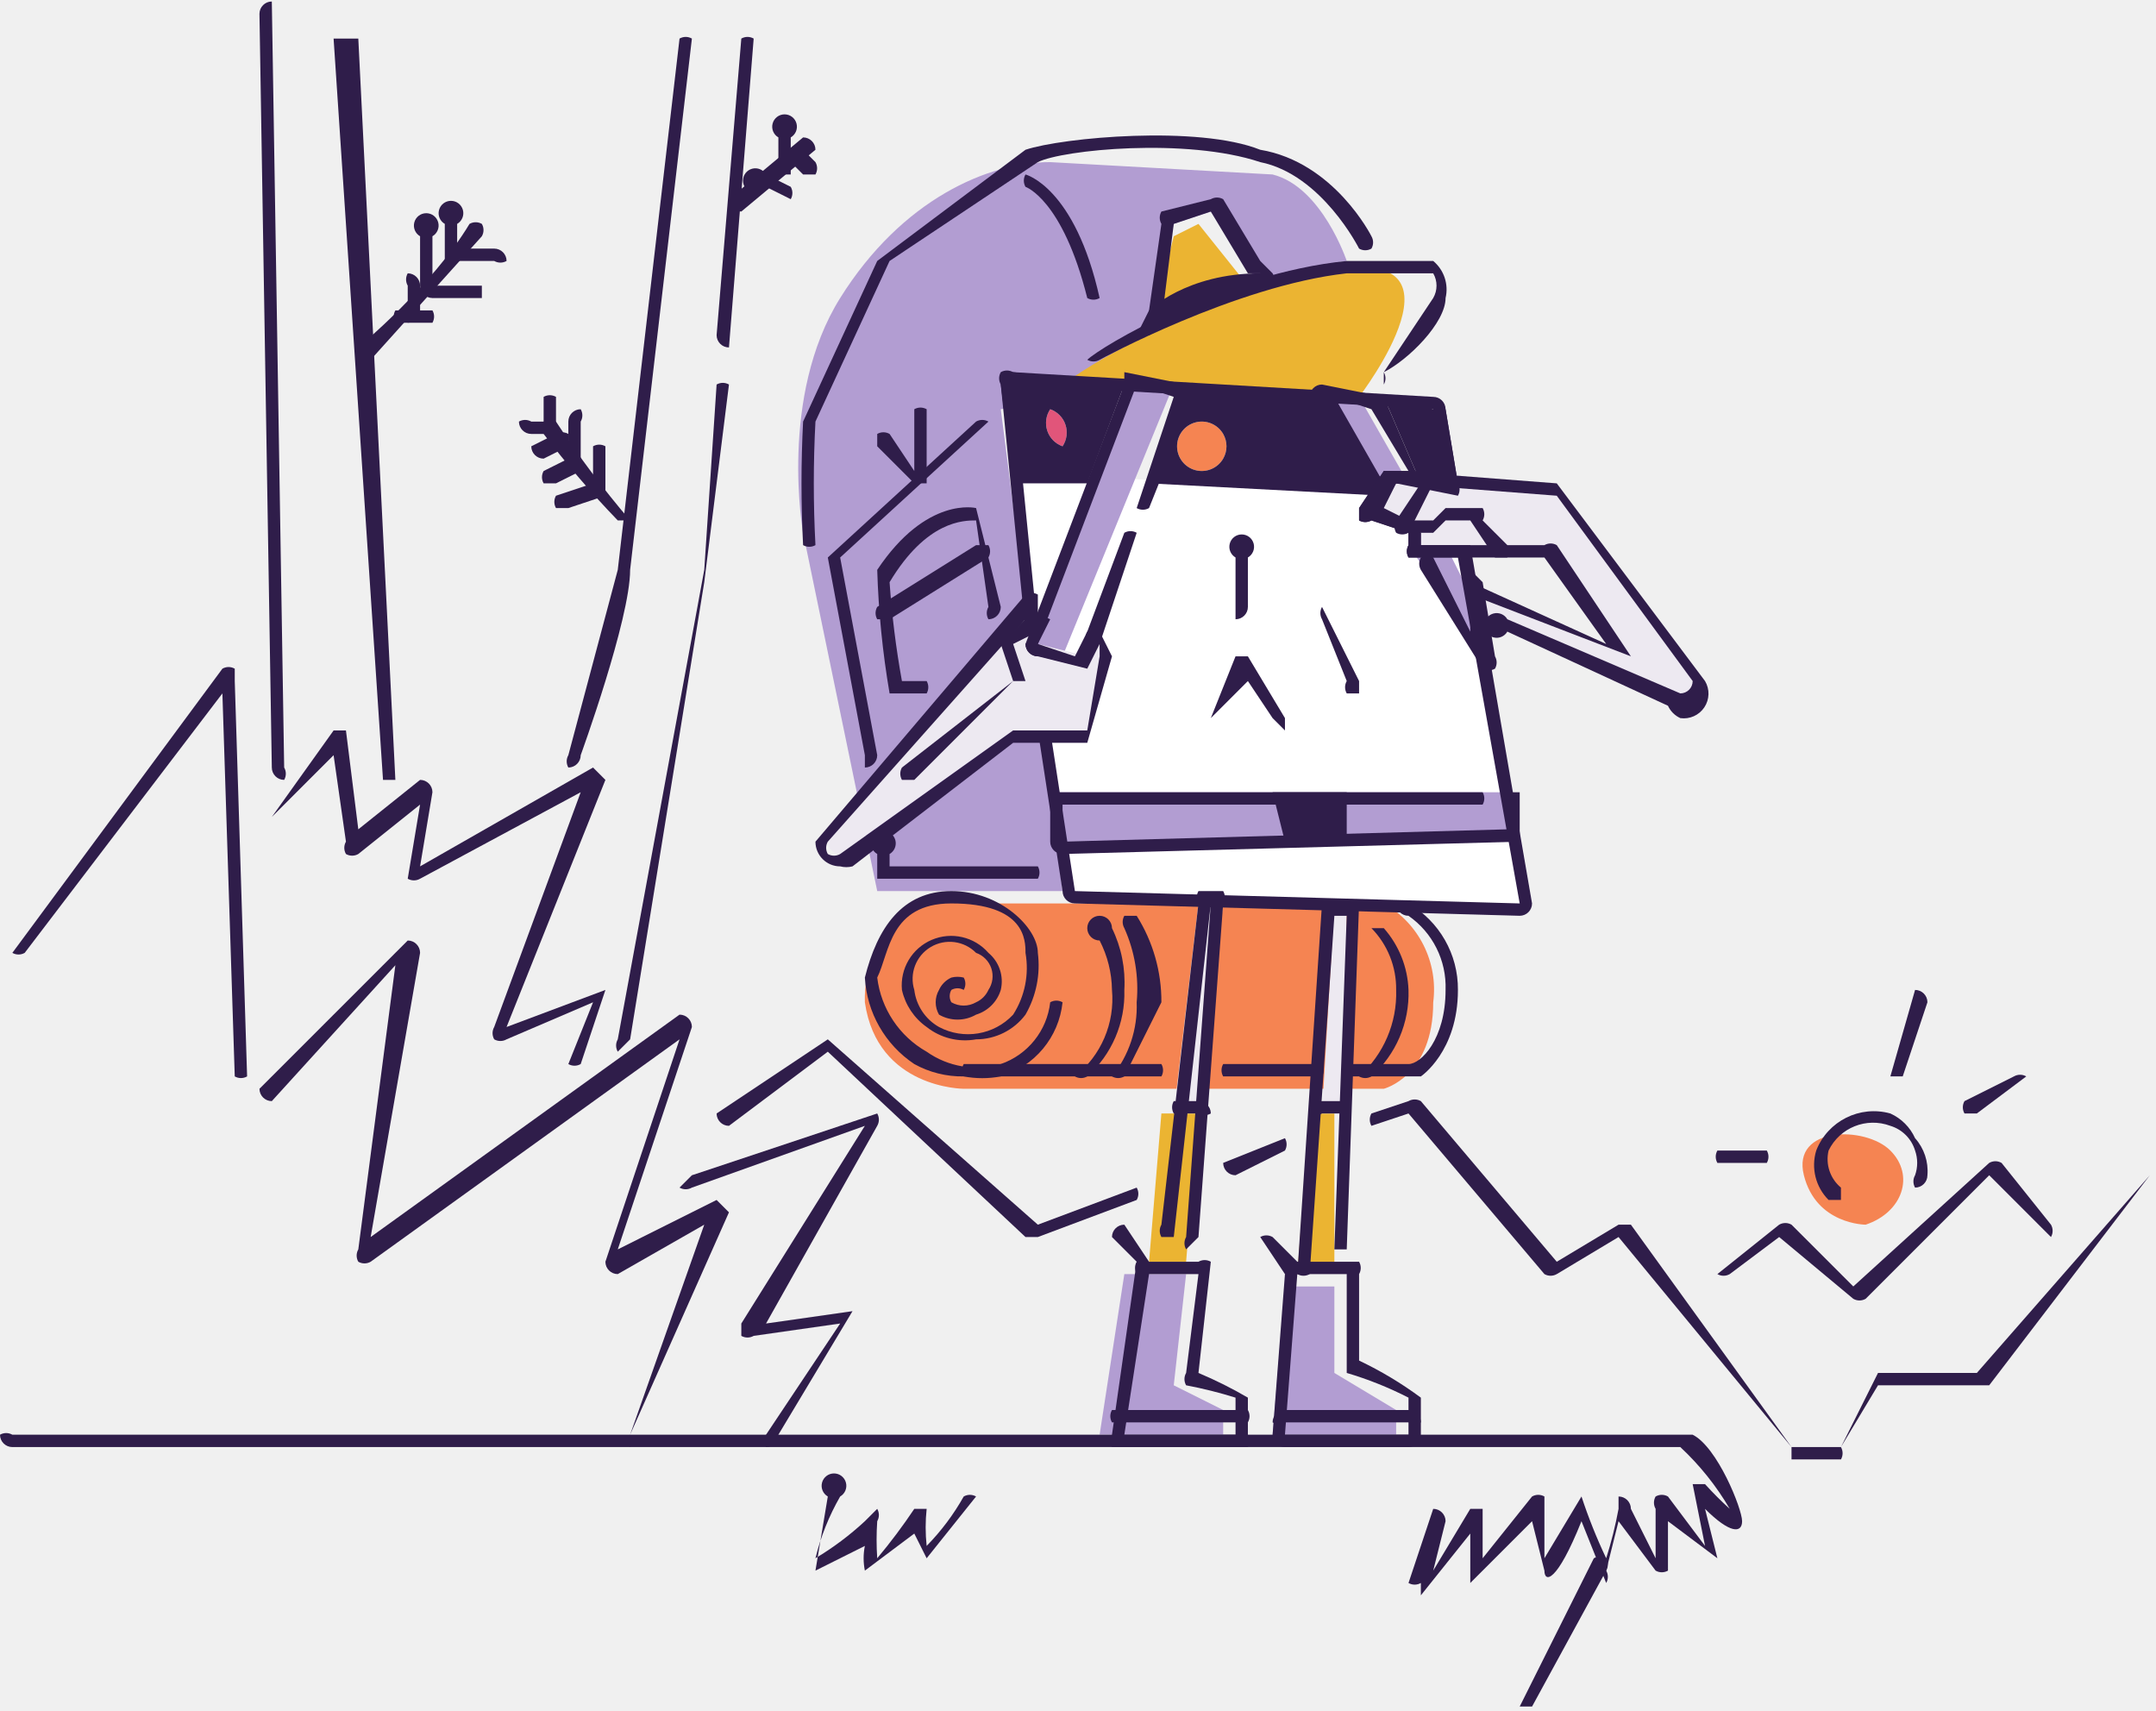
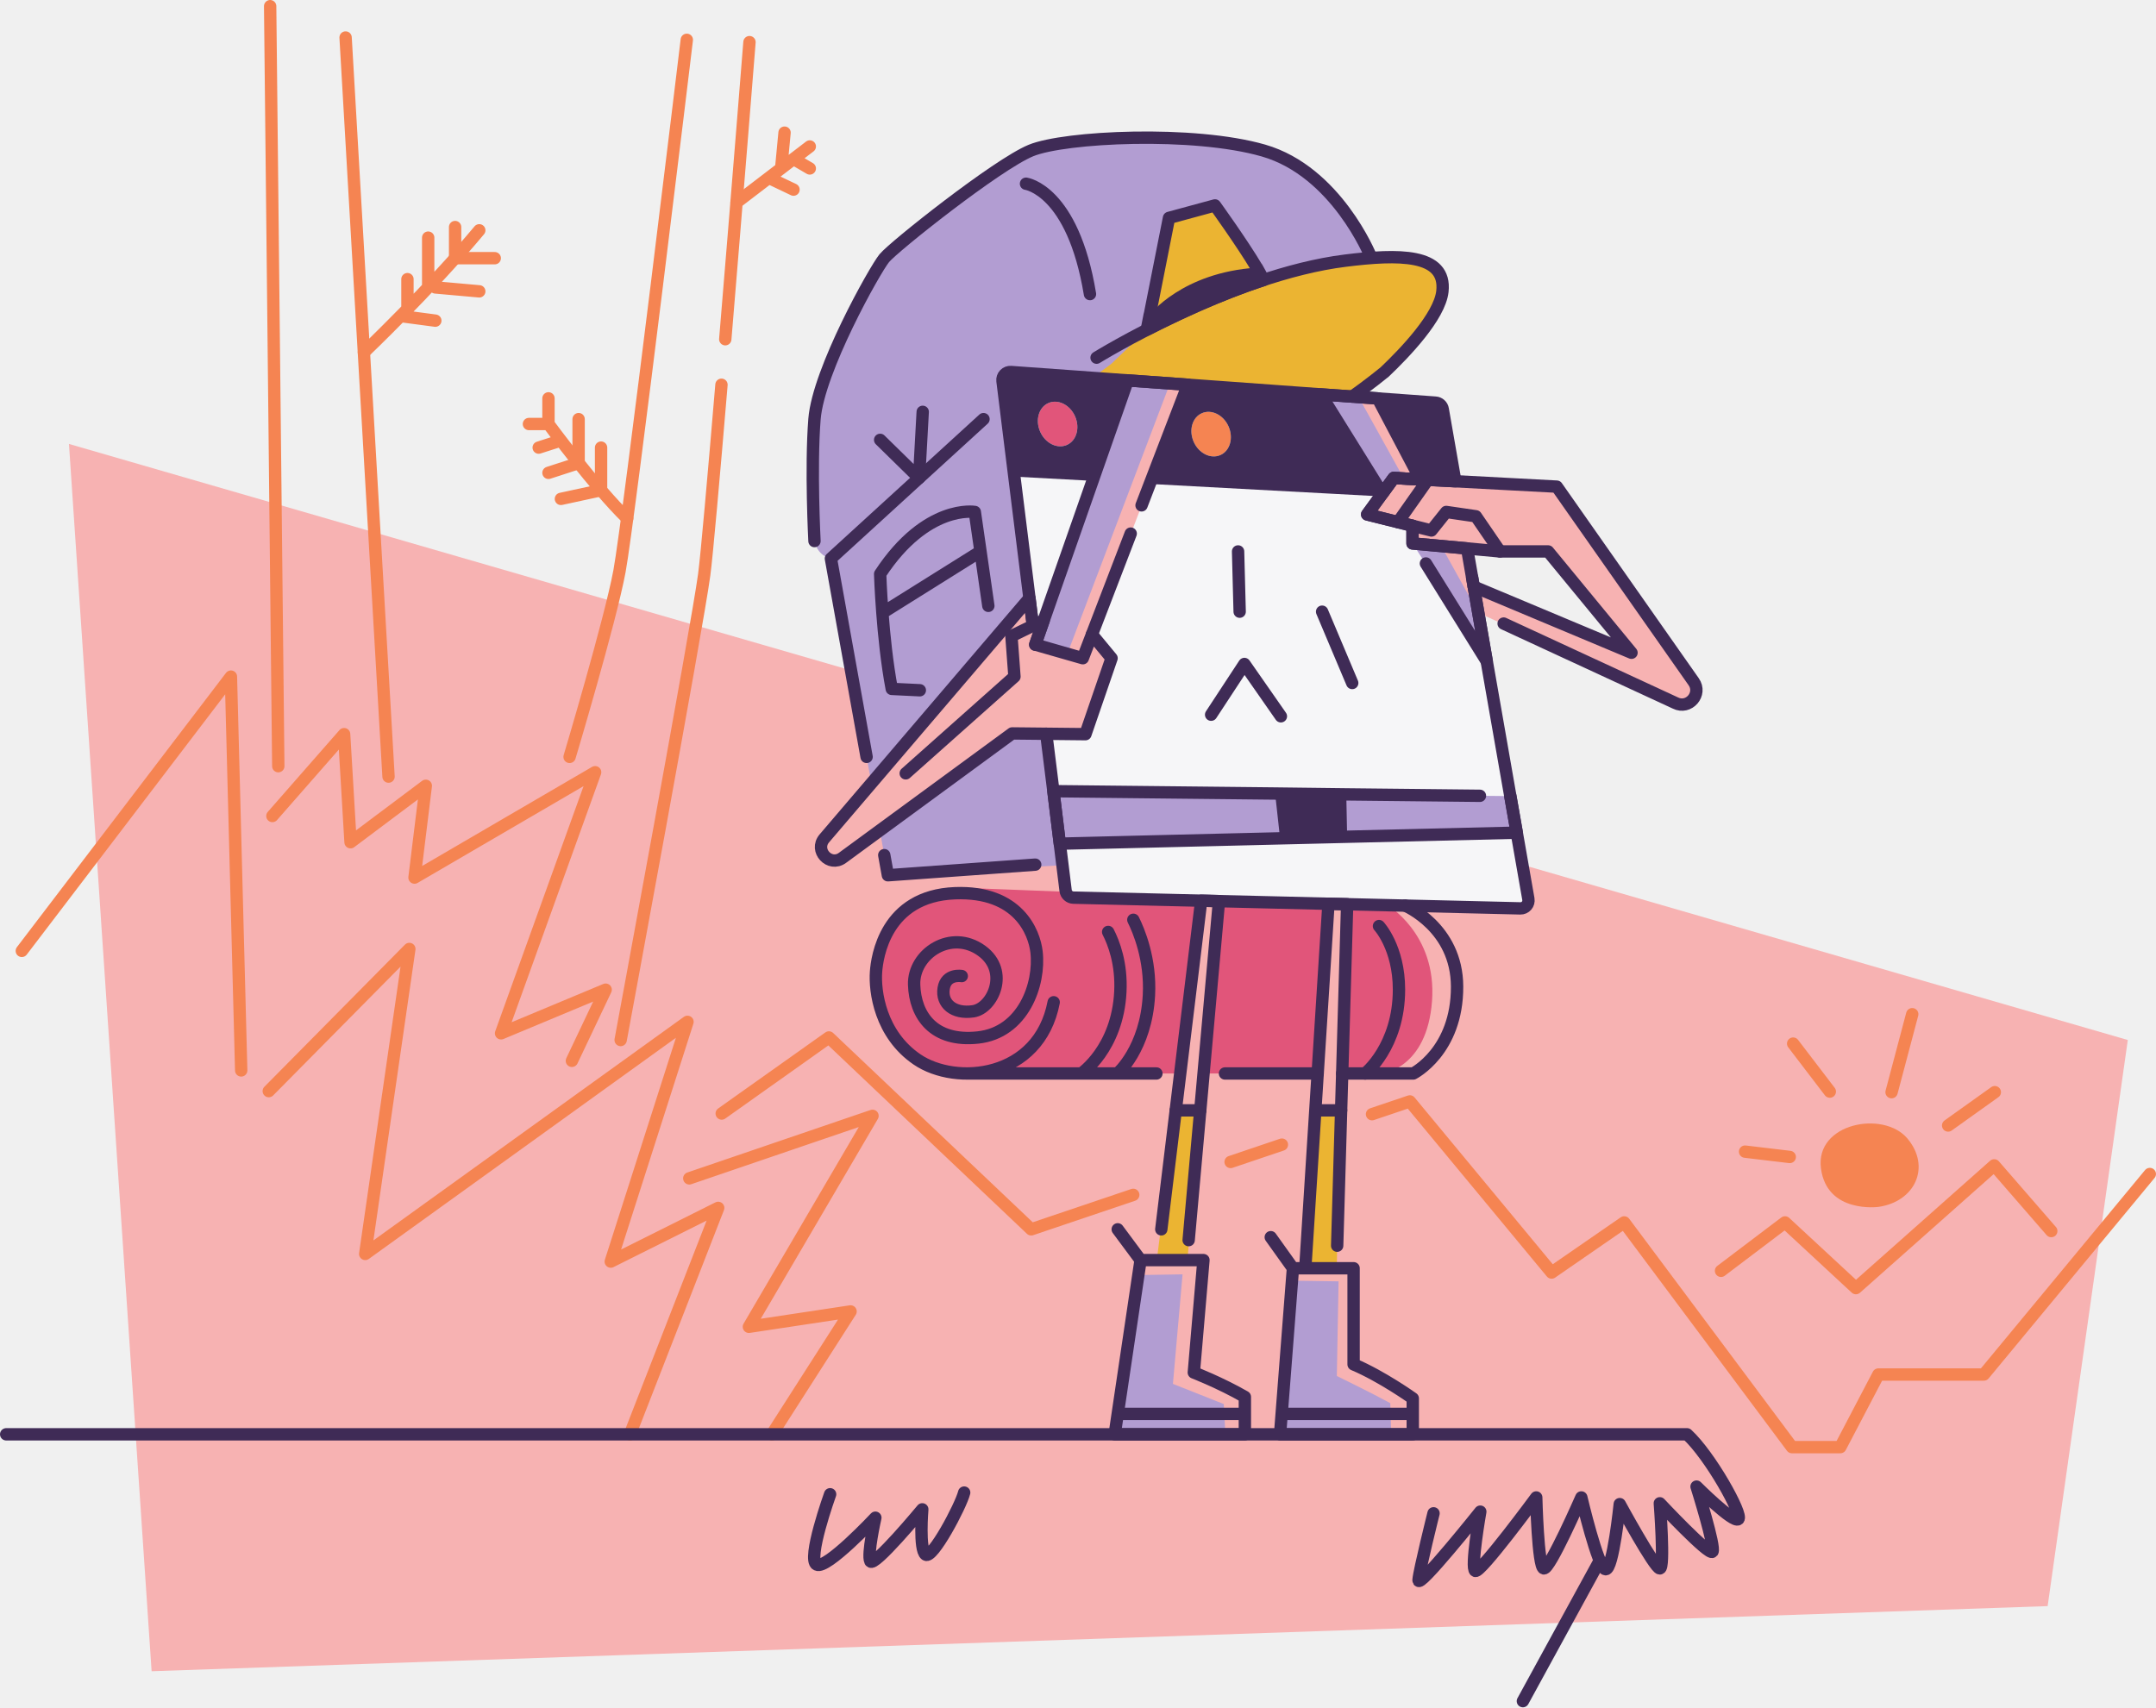
- <svg xmlns="http://www.w3.org/2000/svg" width="232.3" height="184.3" viewBox="0 0 174.5 138.2">
-   <path fill="#fff" d="M85 59v5l1 4v4a1 1 0 0 0 1 1l36 1a1 1 0 0 0 1-1l-1-6-1-3-2-11v-4l-1-1v-4h-5v-1l-3-1 1-2-30-2v1l2 12Z" />
-   <path fill="#f58452" d="M151 99s-4 0-5-4 5-4 7-2 1 5-2 6Z" />
-   <path fill="#b29dd2" d="M86 72H71l-6-29s-2-11 3-19 12-11 17-11l18 1c4 1 6 7 6 7a26 26 0 0 0-7 2l-4-6-3 1-2 9-3 2-3 3-6 1Z" />
-   <path fill="#b29dd2" d="m123 67-14 1H86l-1-4h37l1 3zm-7-20 4 7-1-6-2-4h-3l2 3zm-9-15 5 8 1-1h1l-4-7h-3zm-12-1-9 22-2-1 7-21h4z" />
-   <path fill="#ede9f1" d="m119 48 13 5-7-8h-4l-7-1v-1l-3-1 2-3h13l11 16a1 1 0 0 1-1 2l-16-7Zm-35 3v-1 2l4 1v-2l2 2-2 6h-6L68 69a1 1 0 0 1-1-1l16-20Z" />
-   <path fill="#b29dd2" d="M104 104h4v7l5 3v2h-10Zm-13-1h5l-1 9 4 2v2H89l2-13z" />
-   <path fill="#ebb432" d="M94 90h3l-1 12h-3l1-12zm12 0h2v12l-3 1 1-13z" />
-   <path fill="#f58452" d="M79 73h33a8 8 0 0 1 4 8c0 6-4 7-4 7H78s-7 0-8-7a9 9 0 0 1 3-7 9 9 0 0 1 6-1Z" />
-   <path fill="#ede9f1" d="M107 90h2V73h-1l-1 17zm-12 0h2l2-17h-2l-2 17z" />
-   <path fill="#ebb432" d="M107 22a59 59 0 0 0-6 1l-4-5-2 1-2 8a42 42 0 0 0-7 4l24 1s10-13-3-10Z" />
-   <path fill="#e1557a" d="M86 36a2 2 0 0 1-1-3 2 2 0 0 1 1 3Z" />
-   <path fill="#f58452" d="M99 37a2 2 0 1 1 0-2 2 2 0 0 1 0 2Z" />
-   <path fill="#2f1d4a" d="m66 127 1-6a1 1 0 1 1 1 0 19 19 0 0 0-2 5 24 24 0 0 0 4-3l1-1a1 1 0 0 1 0 1 22 22 0 0 0 0 3 46 46 0 0 0 3-4h1a14 14 0 0 0 0 3 19 19 0 0 0 3-4 1 1 0 0 1 1 0l-4 5-1-2-4 3a5 5 0 0 1 0-2l-4 2Zm0-1Z" />
-   <path fill="#2f1d4a" d="M115 129v-1a1 1 0 0 1-1 0l2-6a1 1 0 0 1 1 1l-1 4 3-5h1v4l4-5a1 1 0 0 1 1 0v5l3-5a43 43 0 0 0 2 5 33 33 0 0 0 1-4v-1a1 1 0 0 1 1 1l2 4v-4a1 1 0 0 1 0-1 1 1 0 0 1 1 0l3 4-1-5h1a28 28 0 0 0 2 2 22 22 0 0 0-4-5H1a1 1 0 0 1-1-1 1 1 0 0 1 1 0h136c2 1 4 6 4 7s-1 1-3-1l1 4-4-3v4a1 1 0 0 1-1 0l-3-4-1 4a1 1 0 0 1 0 1l-2-5c-2 5-3 5-3 4l-1-4-5 5v-4l-4 5Zm23-3Z" />
-   <path fill="#2f1d4a" d="m123 138 6-12a1 1 0 0 1 1 0 1 1 0 0 1 0 1l-6 11h-1Zm-72-21a1 1 0 0 1 0-1l6-17-7 4a1 1 0 0 1-1-1l6-18-25 18a1 1 0 0 1-1 0 1 1 0 0 1 0-1l3-23-10 11a1 1 0 0 1-1-1l12-12a1 1 0 0 1 1 1l-4 23 25-18a1 1 0 0 1 1 1l-6 18 8-4 1 1-8 18a1 1 0 0 1 0 1ZM20 87a1 1 0 0 1-1 0l-1-31L2 77a1 1 0 0 1-1 0l17-23a1 1 0 0 1 1 0v1l1 32Z" />
-   <path fill="#2f1d4a" d="M62 117a1 1 0 0 1 0-1l6-9-7 1a1 1 0 0 1-1 0v-1l10-16-14 5a1 1 0 0 1-1 0l1-1 15-5a1 1 0 0 1 0 1l-9 16 7-1-6 10a1 1 0 0 1-1 1ZM46 86l2-5-7 3a1 1 0 0 1-1 0 1 1 0 0 1 0-1l7-19-13 7a1 1 0 0 1-1 0l1-6-5 4a1 1 0 0 1-1 0 1 1 0 0 1 0-1l-1-7-5 5 5-7h1l1 8 5-4a1 1 0 0 1 1 1l-1 6 14-8 1 1-8 20 8-3-2 6a1 1 0 0 1-1 0ZM23 63a1 1 0 0 1-1-1L21 1a1 1 0 0 1 1-1l1 62a1 1 0 0 1 0 1Z" />
-   <path fill="#2f1d4a" d="M31 63 27 3h2l3 60Zm15-1a1 1 0 0 1 0-1l4-15 5-43a1 1 0 0 1 1 0l-5 43c0 4-4 15-4 15a1 1 0 0 1-1 1Zm4 23a1 1 0 0 1 0-1l7-38 1-15a1 1 0 0 1 1 0l-2 16-6 37-1 1Zm9-57a1 1 0 0 1-1-1l2-24a1 1 0 0 1 1 0l-2 25Zm90 90h-4v-1l-14-17-5 3a1 1 0 0 1-1 0l-11-13-3 1a1 1 0 0 1 0-1l3-1a1 1 0 0 1 1 0l11 13 5-3h1l13 18h4l3-6h8l14-16-13 17h-9l-3 5a1 1 0 0 1 0 1Zm-49-23a1 1 0 0 1-1-1l5-2a1 1 0 0 1 0 1l-4 2Zm-17 5L67 85l-8 6a1 1 0 0 1-1-1l9-6 17 15 8-3a1 1 0 0 1 0 1l-8 3h-1Z" />
-   <path fill="#2f1d4a" d="m150 105-6-5-4 3a1 1 0 0 1-1 0l5-4a1 1 0 0 1 1 0l5 5 11-10a1 1 0 0 1 1 0l4 5a1 1 0 0 1 0 1l-5-5-10 10a1 1 0 0 1-1 0Zm-7-11h-4a1 1 0 0 1 0-1h4a1 1 0 0 1 0 1Zm4-7-3-4 3 4Zm7 0h-1l2-7a1 1 0 0 1 1 1l-2 6Zm6 3h-1a1 1 0 0 1 0-1l4-2a1 1 0 0 1 1 0l-4 3Z" />
-   <path fill="#2f1d4a" d="M148 97a4 4 0 0 1-1-4 5 5 0 0 1 6-3 4 4 0 0 1 2 2 4 4 0 0 1 1 3 1 1 0 0 1-1 1 1 1 0 0 1 0-1 3 3 0 0 0 0-2 3 3 0 0 0-2-2 4 4 0 0 0-5 2 3 3 0 0 0 1 3v1h-1ZM29 29a1 1 0 0 1 0-1s6-5 9-10a1 1 0 0 1 1 0 1 1 0 0 1 0 1l-9 10h-1Z" />
-   <path fill="#2f1d4a" d="M33 26a1 1 0 0 1 0-1v-2a1 1 0 0 1 0-1 1 1 0 0 1 1 1v2a1 1 0 0 1-1 1Z" />
-   <path fill="#2f1d4a" d="M35 26h-3a1 1 0 0 1 0-1h3a1 1 0 0 1 0 1Zm0-2a1 1 0 0 1-1-1v-4a1 1 0 1 1 1 0v4a1 1 0 0 1 0 1Z" />
-   <path fill="#2f1d4a" d="M39 24h-4a1 1 0 0 1 0-1h4v1Zm1-3h-3a1 1 0 0 1-1 0v-3a1 1 0 1 1 1 0v2h3a1 1 0 0 1 1 1 1 1 0 0 1-1 0Zm11 21h-1a77 77 0 0 1-6-7v-3a1 1 0 0 1 1 0v2a78 78 0 0 0 6 8Z" />
-   <path fill="#2f1d4a" d="M44 35h-1a1 1 0 0 1-1-1 1 1 0 0 1 1 0h1a1 1 0 0 1 1 0 1 1 0 0 1-1 1Zm0 2a1 1 0 0 1-1-1l2-1a1 1 0 0 1 1 0v1l-2 1Z" />
-   <path fill="#2f1d4a" d="M44 39a1 1 0 0 1 0-1l2-1v-3a1 1 0 0 1 1-1 1 1 0 0 1 0 1v3a1 1 0 0 1 0 1l-2 1h-1Z" />
-   <path fill="#2f1d4a" d="M45 41a1 1 0 0 1 0-1l3-1v-3a1 1 0 0 1 1 0v4l-3 1Zm15-24a1 1 0 0 1-1-1l6-5a1 1 0 0 1 1 1l-6 5Z" />
-   <path fill="#2f1d4a" d="m64 16-2-1a1 1 0 1 1 0-1l2 1a1 1 0 0 1 0 1Zm2-2h-1l-1-1a1 1 0 0 1 1-1l1 1a1 1 0 0 1 0 1Z" />
-   <path fill="#2f1d4a" d="M63 14v-3a1 1 0 1 1 1 0v3h-1Zm37 36v-5a1 1 0 1 1 1 0v4a1 1 0 0 1-1 1Zm4 9-1-1-2-3-3 3 2-5h1l3 5v1Zm5-3a1 1 0 0 1 0-1l-2-5a1 1 0 0 1 0-1l3 6v1h-1Zm-25-3a1 1 0 0 1-1-1l8-21v-1l5 1a1 1 0 0 1 1 0l-4 10a1 1 0 0 1-1 0l3-9-3-1-8 21a1 1 0 0 1 0 1Z" />
-   <path fill="#2f1d4a" d="M88 52a1 1 0 0 1 0-1l3-8a1 1 0 0 1 1 0l-3 9a1 1 0 0 1-1 0Zm-2 17a1 1 0 0 1-1-1v-4h35a1 1 0 0 1 0 1H86v3l36-1v-2a1 1 0 0 1 0-1h1v4l-37 1Z" />
-   <path fill="#2f1d4a" d="m104 68-1-4h6v4h-5zm2 35a1 1 0 0 1-1 0l2-30a1 1 0 0 1 1 0h2l-1 28h-1l1-27h-1l-2 29Z" />
-   <path fill="#2f1d4a" d="M114 117h-10a1 1 0 0 1-1-1l1-13 1-1h5a1 1 0 0 1 0 1v7a30 30 0 0 1 5 3v3a1 1 0 0 1-1 1Zm-10-1h10v-3a29 29 0 0 0-5-2v-8h-4Z" />
-   <path fill="#2f1d4a" d="M114 115h-10a1 1 0 0 1-1 0 1 1 0 0 1 1-1h10a1 1 0 0 1 1 1 1 1 0 0 1-1 0Zm-18-14a1 1 0 0 1 0-1l2-27-3 27h-1a1 1 0 0 1 0-1l3-26a1 1 0 0 1 0-1h2a1 1 0 0 1 0 1l-2 27-1 1Zm5 16H90a1 1 0 0 1 0-1l2-14h5a1 1 0 0 1 1 0l-1 9a34 34 0 0 1 4 2v3a1 1 0 0 1 0 1Zm-10-1h9v-3a36 36 0 0 0-4-1 1 1 0 0 1 0-1l1-8h-4Z" />
-   <path fill="#2f1d4a" d="M101 115H90a1 1 0 0 1 0-1h11a1 1 0 0 1 0 1Zm-9-12a1 1 0 0 1 0-1l-2-2a1 1 0 0 1 1-1l2 3a1 1 0 0 1-1 1Zm13 0h-1l-2-3a1 1 0 0 1 1 0l2 2a1 1 0 0 1 0 1ZM82 30a1 1 0 0 0-1 1l1 8h6l3-8Zm4 6a2 2 0 0 1-1-3 2 2 0 0 1 1 3Zm35 9-2-3h-2l-1 1h-2a1 1 0 0 1 0-1h2l1-1h3a1 1 0 0 1 0 1l2 2v1h-1Z" />
-   <path fill="#2f1d4a" d="M113 43a1 1 0 0 1 0-1l2-3a1 1 0 0 1 1 0l-2 4a1 1 0 0 1-1 0Z" />
-   <path fill="#2f1d4a" d="M136 58a2 2 0 0 1-1-1l-13-6a1 1 0 1 1 0-1l14 6a1 1 0 0 0 1-1l-11-15-13-1-1 2 2 1 1 1v1h10a1 1 0 0 1 1 0l6 9-13-5a1 1 0 0 1 0-1l11 5-5-7h-11a1 1 0 0 1 0-1v-1l-3-1a1 1 0 0 1-1 0v-1l2-3h1l13 1 12 16a2 2 0 0 1-2 3Z" />
-   <path fill="#2f1d4a" d="m118 39-1-6a1 1 0 0 0-1 0l-4-1 3 7Zm-6 1-5-8h1l-12-1-3 8 19 1Zm-13-3a2 2 0 1 1 0-2 2 2 0 0 1 0 2Z" />
-   <path fill="#2f1d4a" d="M112 40a1 1 0 0 1-1 0l-5-8a1 1 0 0 1 1-1l5 1 3 7h-2l-1 1Zm-4-8 4 7v-1h2l-3-5Zm12 22-5-8a1 1 0 0 1 0-1 1 1 0 0 1 1 0l3 6v-4a1 1 0 0 1 0-1l1 1 1 6a1 1 0 0 1 0 1 1 1 0 0 1-1 0Z" />
-   <path fill="#2f1d4a" d="m123 74-36-1a1 1 0 0 1-1-1l-2-13h1l2 13 36 1-5-28h-4a1 1 0 0 1 0-1v-1l-3-1a1 1 0 0 1-1 0v-1l2-3h5l-1-5-34-2 2 20a1 1 0 0 1-1 0l-2-20a1 1 0 0 1 0-1 1 1 0 0 1 1 0l34 2a1 1 0 0 1 1 1l1 6a1 1 0 0 1 0 1l-5-1-2 2 3 1 1 1v1h4l5 29a1 1 0 0 1-1 1Z" />
-   <path fill="#2f1d4a" d="M68 70a2 2 0 0 1-2-2l17-20a1 1 0 0 1 1 0v2a1 1 0 0 1 1 0l-1 2 3 1 1-2a1 1 0 0 1 1 0l1 2-2 7h-6L69 70a2 2 0 0 1-1 0Zm15-20L67 68a1 1 0 0 0 0 1 1 1 0 0 0 1 0l14-10h6l1-6v-1l-1 2-4-1a1 1 0 0 1-1-1l1-1a1 1 0 0 1-1 0Z" />
-   <path fill="#2f1d4a" d="M73 63a1 1 0 0 1 0-1l9-7-1-3 1-1 1-1a1 1 0 0 1 1 1l-2 1 1 3h-1l-8 8h-1Zm39-32v-1l4-6a2 2 0 0 0 0-2h-7c-9 1-20 7-20 7a1 1 0 0 1-1 0c1-1 11-7 21-8h7a3 3 0 0 1 1 3c0 2-3 5-5 6a1 1 0 0 1 0 1Z" />
-   <path fill="#2f1d4a" d="M93 27h-1l1-2 1-7a1 1 0 0 1 0-1l4-1a1 1 0 0 1 1 0l3 5 1 1a1 1 0 0 1 0 1 1 1 0 0 1-1 0 67 67 0 0 0-9 4Zm1-1a68 68 0 0 1 8-4h-1l-3-5-3 1-1 8Z" />
-   <path fill="#2f1d4a" d="M102 23a69 69 0 0 0-9 4v-2s3-3 9-3v1ZM72 71h-1v-2a1 1 0 1 1 1 0v1h12a1 1 0 0 1 0 1H72Zm-2-9v-1l-3-16 12-11a1 1 0 0 1 1 0L68 45l3 16a1 1 0 0 1-1 1Z" />
-   <path fill="#2f1d4a" d="M66 44a1 1 0 0 1-1 0 97 97 0 0 1 0-10l6-13 12-9c3-1 14-2 19 0 6 1 9 7 9 7a1 1 0 0 1 0 1 1 1 0 0 1-1 0s-3-6-8-7c-6-2-16-1-18 0l-12 8-6 13a94 94 0 0 0 0 10Z" />
-   <path fill="#2f1d4a" d="M88 24c-2-8-5-9-5-9a1 1 0 0 1 0-1s4 1 6 10a1 1 0 0 1-1 0ZM74 56h-2a72 72 0 0 1-1-10c4-6 8-5 8-5l2 8a1 1 0 0 1-1 1 1 1 0 0 1 0-1l-1-7c-1 0-4 0-7 5a73 73 0 0 0 1 8h2a1 1 0 0 1 0 1Z" />
-   <path fill="#2f1d4a" d="M72 50h-1a1 1 0 0 1 0-1l8-5h1a1 1 0 0 1 0 1l-8 5Zm6 37a8 8 0 0 1-4-1 9 9 0 0 1-4-7c1-4 3-7 7-7s7 3 7 5a8 8 0 0 1-1 5 5 5 0 0 1-4 2 5 5 0 0 1-4-1 5 5 0 0 1-2-3 4 4 0 0 1 7-3 3 3 0 0 1 1 3 3 3 0 0 1-2 2 3 3 0 0 1-3 0 2 2 0 0 1 0-2 2 2 0 0 1 1-1 2 2 0 0 1 1 0 1 1 0 0 1 0 1 1 1 0 0 0-1 0 1 1 0 0 0 0 1 2 2 0 0 0 2 0 2 2 0 0 0 1-1 2 2 0 0 0-1-3 3 3 0 0 0-5 3 4 4 0 0 0 2 3 5 5 0 0 0 6-1 7 7 0 0 0 1-5c0-1 0-4-6-4-5 0-5 4-6 6a8 8 0 0 0 4 6 7 7 0 0 0 6 1 6 6 0 0 0 4-5 1 1 0 0 1 1 0 7 7 0 0 1-5 6 8 8 0 0 1-3 0Zm36 0h-5a1 1 0 0 1 0-1h5c1 0 3-2 3-6a7 7 0 0 0-3-6 1 1 0 0 1-1-1 1 1 0 0 1 1 0 8 8 0 0 1 4 7c0 5-3 7-3 7h-1Zm-7 0h-8a1 1 0 0 1 0-1h8a1 1 0 0 1 0 1Z" />
-   <path fill="#2f1d4a" d="M94 87H78a1 1 0 0 1 0-1h16a1 1 0 0 1 0 1Z" />
-   <path fill="#2f1d4a" d="M88 87a1 1 0 0 1-1 0 8 8 0 0 0 3-7 9 9 0 0 0-1-4 1 1 0 1 1 1-1 10 10 0 0 1 1 5 9 9 0 0 1-3 7Z" />
-   <path fill="#2f1d4a" d="M90 87a9 9 0 0 0 2-6 12 12 0 0 0-1-6 1 1 0 0 1 0-1h1a13 13 0 0 1 2 7l-3 6a1 1 0 0 1-1 0Zm21 0a1 1 0 0 1-1 0 9 9 0 0 0 3-7 7 7 0 0 0-2-5h1a8 8 0 0 1 2 5 9 9 0 0 1-3 7ZM74 39l-3-3v-1a1 1 0 0 1 1 0l2 3v-5a1 1 0 0 1 1 0v6Zm23 51h-2a1 1 0 0 1 0-1h2a1 1 0 0 1 1 1 1 1 0 0 1-1 0Zm12 0h-2a1 1 0 0 1-1 0 1 1 0 0 1 1-1h2a1 1 0 0 1 0 1Z" />
+ <svg xmlns="http://www.w3.org/2000/svg" id="preview" width="2.424in" height="1.92in" viewBox="0 0 174.527 138.241">
+   <defs>
+     <style>.cls-1,.cls-2{stroke:#3f2b56;fill:none;stroke-linecap:round;stroke-linejoin:round}.cls-2{stroke:#f58452}.cls-3{fill:#f7b2b2}.cls-5{fill:#f58452}.cls-6{fill:#ebb432}.cls-7{fill:#b29dd2}.cls-8{fill:#e1557a}.cls-9{fill:#3f2b56}</style>
+   </defs>
+   <path d="m5.581 35.946 166.664 48.263-6.489 45.838-153.484 5.273-6.691-99.374z" class="cls-3" />
+   <path d="m98.351 16.631-3.72 1.01-1.864 9.034s4.112-2.36 9.514-4.004l-3.93-6.04ZM107.256 21.496s5.69-1.952 8.864.175-4.215 8.725-4.215 8.725l-2.988 1.679-10.162-.92 8.501-9.659Z" class="cls-6" />
+   <path d="M107.256 21.496c-2.288.5-3.021.52-4.975 1.175-5.402 1.644-9.514 4.004-9.514 4.004-4.228 2.168-6.557 4.037-6.557 4.037l23.66 1.238s10.591-13.342-2.614-10.454Z" class="cls-6" />
+   <path d="m112.208 73.216 1.98.336s4.606 2.45 3.701 7.4-3.485 5.967-3.485 5.967h-2.526l.33-13.703ZM92.329 102.031h5.089l-.778 9.101 4.131 1.975v3.029H90.233l2.096-14.105zM104.663 102.689h4.91v7.784l4.79 2.958v2.705h-10.742l1.042-13.447z" class="cls-3" />
+   <path d="m86.007 70.054-14.133.816-4.613-25.645s-1.05-.154-1.33-1.414c0 0-.027-9.479.074-10.465.227-2.211 4.105-10.247 5.243-11.958 0 0 8.735-8.443 13.744-9.528 3.399-.736 15.411-1.11 19.034.832 5.436 2.914 6.921 8.047 6.921 8.047s-4.808.523-8.666 1.933l-3.93-6.04-3.72 1.01-1.8 9.06-2.85 2.74-2.77 2.074-5.851 1.01 4.647 37.528Z" class="cls-7" />
+   <path d="m84.693 59.413.148 1.199.43 3.45.52 4.25.47 3.8c.04.32.31.56.63.57l36.18.87c.41.01.72-.35.65-.76l-.94-5.37-.52-2.96-1.91-10.92-.817-4.689-.179-1.027-.184-1.055-.413-2.364-4.415-.404v-1.432l-3.672-.918 1.234-1.693-29.86-1.906.066.537 1.5 12.07 1.082 8.752Z" style="fill:#f6f6f8" />
+   <path d="m93.379 31.155 2.782.078-8.509 22.064-1.251-.36 6.978-21.782z" class="cls-3" />
+   <path d="M152.046 97.724s-4.155.554-4.64-3.116 5.055-4.727 6.994-2.429.624 5.13-2.354 5.545Z" class="cls-5" />
+   <path d="m122.781 67.422-13.73.329-5.43.13-17.83.431-.52-4.251 17.95.19 5.76.07 13.28.14.52 2.961zM116.338 47.088l4.013 6.454-.89-5.107-2.677-4.209-2.441-.223 1.995 3.085zM106.911 32.265l4.826 7.81 1.084-1.372h1.068l-4.019-6.753-2.959.315zM94.669 31.155l-8.268 21.782-2.6-.746 7.49-21.39 3.378.354z" class="cls-7" />
+   <path d="m119.298 47.498 12.773 5.355-6.75-8.203h-3.9l-7.078-.647v-1.432l-3.672-.918 2.15-2.95 13.2.7 11.083 15.8c.7.995-.396 2.264-1.483 1.718l-15.954-7.305-.37-2.118ZM83.611 50.66l.876-.425-.686 1.956 3.851 1.105.739-1.922 1.59 1.922-2.115 6.15-5.931-.061-13.737 10.074c-1.039.762-2.303-.6-1.466-1.579l16.603-19.445.276 2.226Z" class="cls-3" />
+   <path d="m104.585 103.695 3.773.056-.142 7.663s2.91 1.42 4.329 2.2l.07 2.483-8.994.04.964-12.442ZM92.149 103.242l3.579-.058-.78 8.869 4.115 1.632.142 2.625-8.972-.174 1.916-12.894z" class="cls-7" />
+   <path d="M95.175 89.907h1.986l-1.057 12.322-2.493.048 1.564-12.37zM106.665 89.907l1.75.199-.195 12.189-2.558.394 1.003-12.782z" class="cls-6" />
+   <path d="m78.806 71.918 33.402 1.298s4.126 2.339 3.714 7.841-4.044 5.862-4.044 5.862H78.22s-6.85-.056-7.262-6.796c-.176-2.873.548-5.474 2.48-6.796 2.613-1.788 5.368-1.41 5.368-1.41Z" class="cls-8" />
+   <path d="M106.665 89.907h1.898l.488-16.693-1.512-.036-.874 16.729zM95.175 89.907h1.986l1.515-16.942-1.439-.035-2.062 16.977z" class="cls-3" />
+   <path d="M86.367 36.025c-.778.347-1.746-.13-2.163-1.066-.416-.935-.122-1.974.656-2.32s1.746.13 2.163 1.066c.416.935.122 1.974-.656 2.32Z" class="cls-8" />
+   <path d="M98.793 36.844c-.778.347-1.746-.13-2.162-1.065-.416-.936-.123-1.974.655-2.32s1.747.13 2.163 1.065c.416.935.123 1.974-.655 2.32Z" class="cls-5" />
+   <path d="m109.87 31.95 9.797 17.667-.696-3.993-7.44-13.363-1.661-.311z" class="cls-3" />
+   <path d="m21.756 88.347 11.379-11.509-3.572 24.692 26.089-18.791-6.212 19.412 8.697-4.348-7.144 18.333M1.765 76.993l16.927-22.207.832 31.886" class="cls-2" />
+   <path d="m62.485 116.136 6.367-9.948-8.23 1.243 10.007-17.082-14.832 5.063M22.049 66.071l5.806-6.626.52 8.749 6.093-4.569-.914 7.432 14.621-8.529-7.615 21.14 8.467-3.534-2.733 5.761M21.868.5l.658 61.537M27.975 3.037l3.476 59.845M55.596 3.224s-4.697 38.99-5.45 43.03-4.039 15.031-4.039 15.031M58.402 31.153c-.623 7.406-1.187 13.805-1.397 15.382-.563 4.228-6.764 37.674-6.764 37.674M60.67 3.412s-.995 12.47-1.96 24.055M111.065 90.216l3.06-1.034 11.477 13.856 5.878-4.059 13.576 18.194h3.919l3.079-5.878h8.538l13.435-16.235M99.617 94.084l4.152-1.403" class="cls-2" />
+   <path d="m58.422 90.162 8.678-6.159 16.375 15.536 8.26-2.791M139.318 102.898l5.178-3.919 5.739 5.318 11.196-9.937 4.619 5.319M141.264 93.248l3.616.431M145.155 84.501l2.968 3.885M154.795 82.12l-1.673 6.313M157.702 91.131l3.777-2.698M29.456 28.532s5.387-5.14 9.34-9.884M32.982 25.022v-2.42M32.426 25.591l2.812.372M34.661 23.273v-4.032M35.238 23.273l3.558.317" class="cls-2" />
+   <path d="M36.84 18.384v2.522h3.209M50.77 41.974c-2.59-2.507-6.372-7.642-6.372-7.642v-2.077M44.398 34.332h-1.582M45.405 35.666l-1.798.577" class="cls-2" />
+   <path d="M46.838 33.937v3.557l-2.44.792M48.656 36.243v3.449l-3.251.703M59.622 16.396l5.93-4.536M62.233 14.399l2.001.954M64.234 12.868l1.318.771M63.233 13.639l.276-2.899" class="cls-2" />
+   <path d="m100.222 44.65.128 4.877M98.04 57.869l2.695-4.107 2.952 4.236M107.024 49.527l2.438 5.775M92.408 40.919l3.753-9.768-4.87-.35-7.49 21.39v.01M88.391 51.374l3.139-8.169M122.261 64.461l.52 2.961-13.73.329-5.43.13-17.83.431-.52-4.251 17.95.19 5.76.07 10.819.115" class="cls-1" />
+   <path d="m103.621 67.881-.4-3.63 5.76.07.07 3.43-5.43.13z" class="cls-9" />
+   <path d="m108.243 100.864.808-27.65-1.512-.036-1.877 29.511M109.573 110.473v-7.784h-4.91l-1.042 13.447h10.742v-2.909s-2.515-1.796-4.79-2.754ZM103.769 114.484h10.593M96.221 100.414l2.455-27.449-1.439-.035-3.231 26.609M92.329 102.03h5.09l-.78 9.102s2.156.838 4.132 1.975v3.03H90.233l2.096-14.106ZM90.479 114.484h10.292M92.329 102.031l-1.85-2.492M104.663 102.689l-1.796-2.514" class="cls-1" />
+   <path d="M81.841 30.122a.644.644 0 0 0-.69.72l.96 7.75 6.333.341 2.846-8.13-9.449-.681Zm4.526 5.903c-.778.347-1.746-.13-2.163-1.066-.416-.935-.122-1.974.656-2.32s1.746.13 2.163 1.066c.416.935.122 1.974-.656 2.32Z" class="cls-9" />
+   <path d="m121.421 44.65-1.95-2.847-2.4-.35-1.2 1.5-1.528-.382M113.165 42.277l2.356-3.344" class="cls-1" />
+   <path d="m121.719 50.49 13.902 6.431c1.087.546 2.182-.723 1.484-1.719L126.02 39.403l-13.2-.7-2.15 2.95 3.672.918h0v1.432l7.078.647h3.9l6.75 8.203-12.773-5.355" class="cls-1" />
+   <path d="m117.808 38.968-1.017-5.827a.638.638 0 0 0-.59-.54l-4.668-.337 3.45 6.554 2.825.15ZM111.905 39.96l-4.994-8.029.719.052-11.47-.828-3.085 8.028 18.663 1.006.167-.229Zm-13.112-3.116c-.778.347-1.746-.13-2.162-1.065-.416-.936-.123-1.974.655-2.32s1.747.13 2.163 1.065c.416.935.123 1.974-.655 2.32Z" class="cls-9" />
+   <path d="m112.821 38.703 2.163.115-3.453-6.557-4.62-.329 4.994 8.028.916-1.257zM115.427 45.624l4.924 7.918-.817-4.689h0l-.179-1.027-.184-1.055" class="cls-1" />
+   <path d="m84.693 59.413.148 1.199.43 3.45.52 4.25.47 3.8c.04.32.31.56.63.57l36.18.87c.41.01.72-.35.65-.76l-.94-5.37-.52-2.96-1.91-10.92-.817-4.689h0l-.179-1.027-.184-1.055-.413-2.364-4.415-.404v-1.432h0l-3.672-.918 2.15-2.95 4.987.265-1.017-5.826a.638.638 0 0 0-.59-.54l-4.67-.34-4.62-.33-10.75-.78-4.87-.35-9.45-.68a.644.644 0 0 0-.69.72l.96 7.75 1.5 12.069" class="cls-1" />
+   <path d="m83.611 50.66.876-.425-.686 1.956 3.851 1.105.739-1.922 1.59 1.922-2.115 6.15-5.931-.061-13.737 10.074c-1.039.762-2.303-.6-1.466-1.579l16.603-19.445.276 2.226Z" class="cls-1" />
+   <path d="m73.318 62.618 8.802-7.832-.245-3.28 1.736-.845M88.767 28.96s10.853-6.706 20.15-7.857c4.248-.526 8.196-.614 7.845 2.498-.229 2.036-3.05 4.976-4.676 6.52 0 0-1.343 1.099-2.635 1.992" class="cls-1" />
+   <path d="M102.281 22.672c-3.58 1.18-6.96 2.76-9.45 4.03l.24-1.22.01-.01 1.55-7.83 3.72-1.01s2.2 3.05 3.38 5.04h.01c.22.38.41.73.54 1Z" class="cls-1" />
+   <path d="M102.281 22.672c-3.58 1.18-6.96 2.76-9.45 4.03l.24-1.22.01-.01s2.62-3.41 8.65-3.8h.01c.22.38.41.73.54 1Z" class="cls-9" />
+   <path d="m71.58 69.239.294 1.631 11.927-.86M79.614 33.937 67.261 45.225l2.889 16.06" class="cls-1" />
+   <path d="M65.932 43.81s-.313-5.915 0-9.873 4.886-12.095 5.648-13.03 9.129-7.585 11.866-8.717 13.183-1.63 18.835 0c5.896 1.699 8.666 8.549 8.666 8.549" class="cls-1" />
+   <path d="M83.055 14.876s3.787.502 5.177 8.936M80.005 49.056l-1.094-7.603s-3.91-.685-7.663 5.023c0 0 .157 5.16.939 9.304l2.273.11M71.58 49.527l7.791-4.877M77.853 79.032s-1.272-.231-1.465 1.003.81 2.082 2.39 1.85 2.97-3.238.695-4.896c-2.474-1.803-5.552.231-5.475 2.737s1.58 4.665 5.166 4.28c3.67-.395 5.05-4.319 4.742-6.94-.184-1.572-1.465-4.935-6.592-4.743-5.665.214-6.316 5.206-6.4 6.362-.116 1.58.334 5.058 3.315 7.094 3.162 2.16 9.87 1.581 11.066-4.626M108.65 86.919h5.753s3.565-1.795 3.548-7.039c-.016-4.788-4.202-6.553-4.202-6.553M99.162 86.919h7.503M78.221 86.919h15.39M89.704 75.46c.449.87 1.103 2.555.988 4.845-.231 4.626-3.161 6.614-3.161 6.614M91.742 74.474c.436.876 1.418 3.197 1.264 6.1-.232 4.357-2.545 6.345-2.545 6.345" class="cls-1" />
+   <path d="M111.628 74.984s1.619 1.735 1.619 5.14c0 4.614-2.738 6.795-2.738 6.795M71.248 35.616l3.15 3.087.295-5.357M95.175 89.907h1.986M106.665 89.907h1.898M67.197 120.99s-1.899 5.29-1.085 5.697 4.748-3.798 4.748-3.798-.678 2.984-.407 3.527 4.205-4.205 4.205-4.205-.271 3.256.271 3.663 2.85-3.934 3.12-5.02" class="cls-1" />
+   <path d="M116.044 122.533s-1.149 4.596-1.216 5.407 5.001-5.542 5.001-5.542-.81 4.596-.405 4.799 4.934-5.949 4.934-5.949.135 5.61.608 5.746 3.042-5.746 3.042-5.746 1.352 5.746 1.96 5.813 1.15-5.272 1.15-5.272 2.838 5.205 3.244 5.205 0-5.272 0-5.272 3.988 4.258 4.258 3.92-1.284-5.272-1.284-5.272 2.974 2.974 3.38 2.636-2.283-5.155-4.15-6.87H.5M129.501 126.355l-6.224 11.386" class="cls-1" />
</svg>
